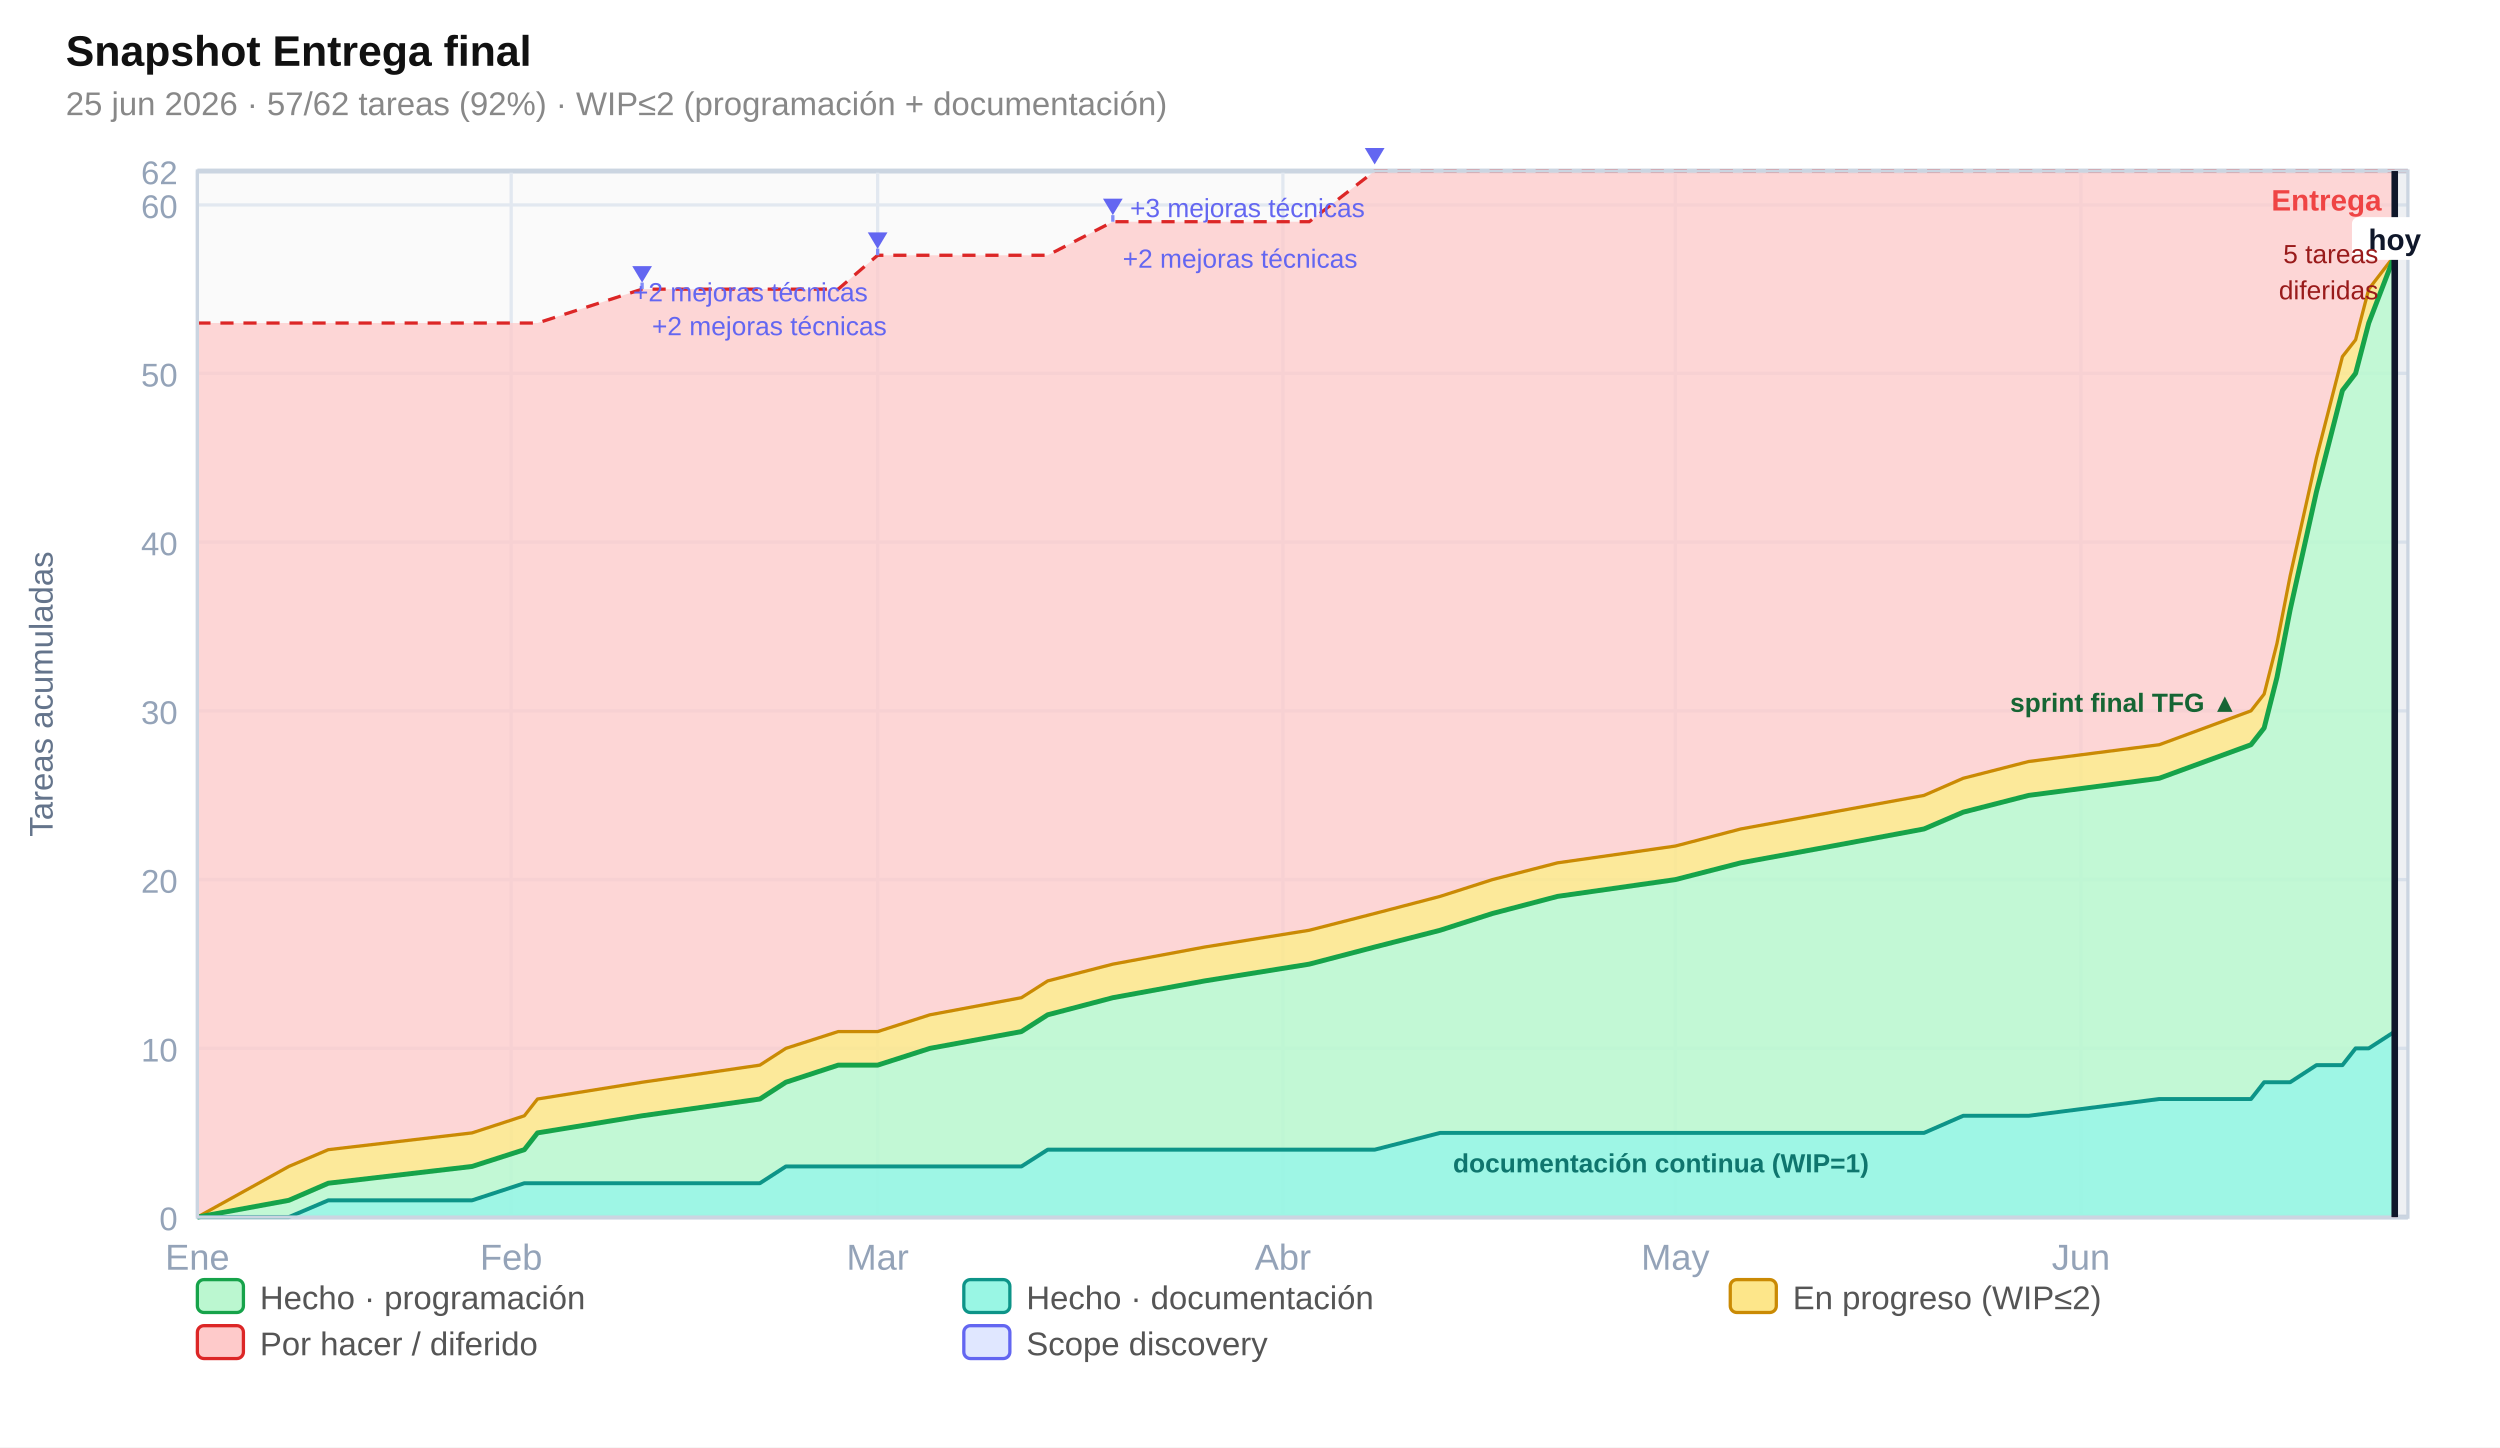
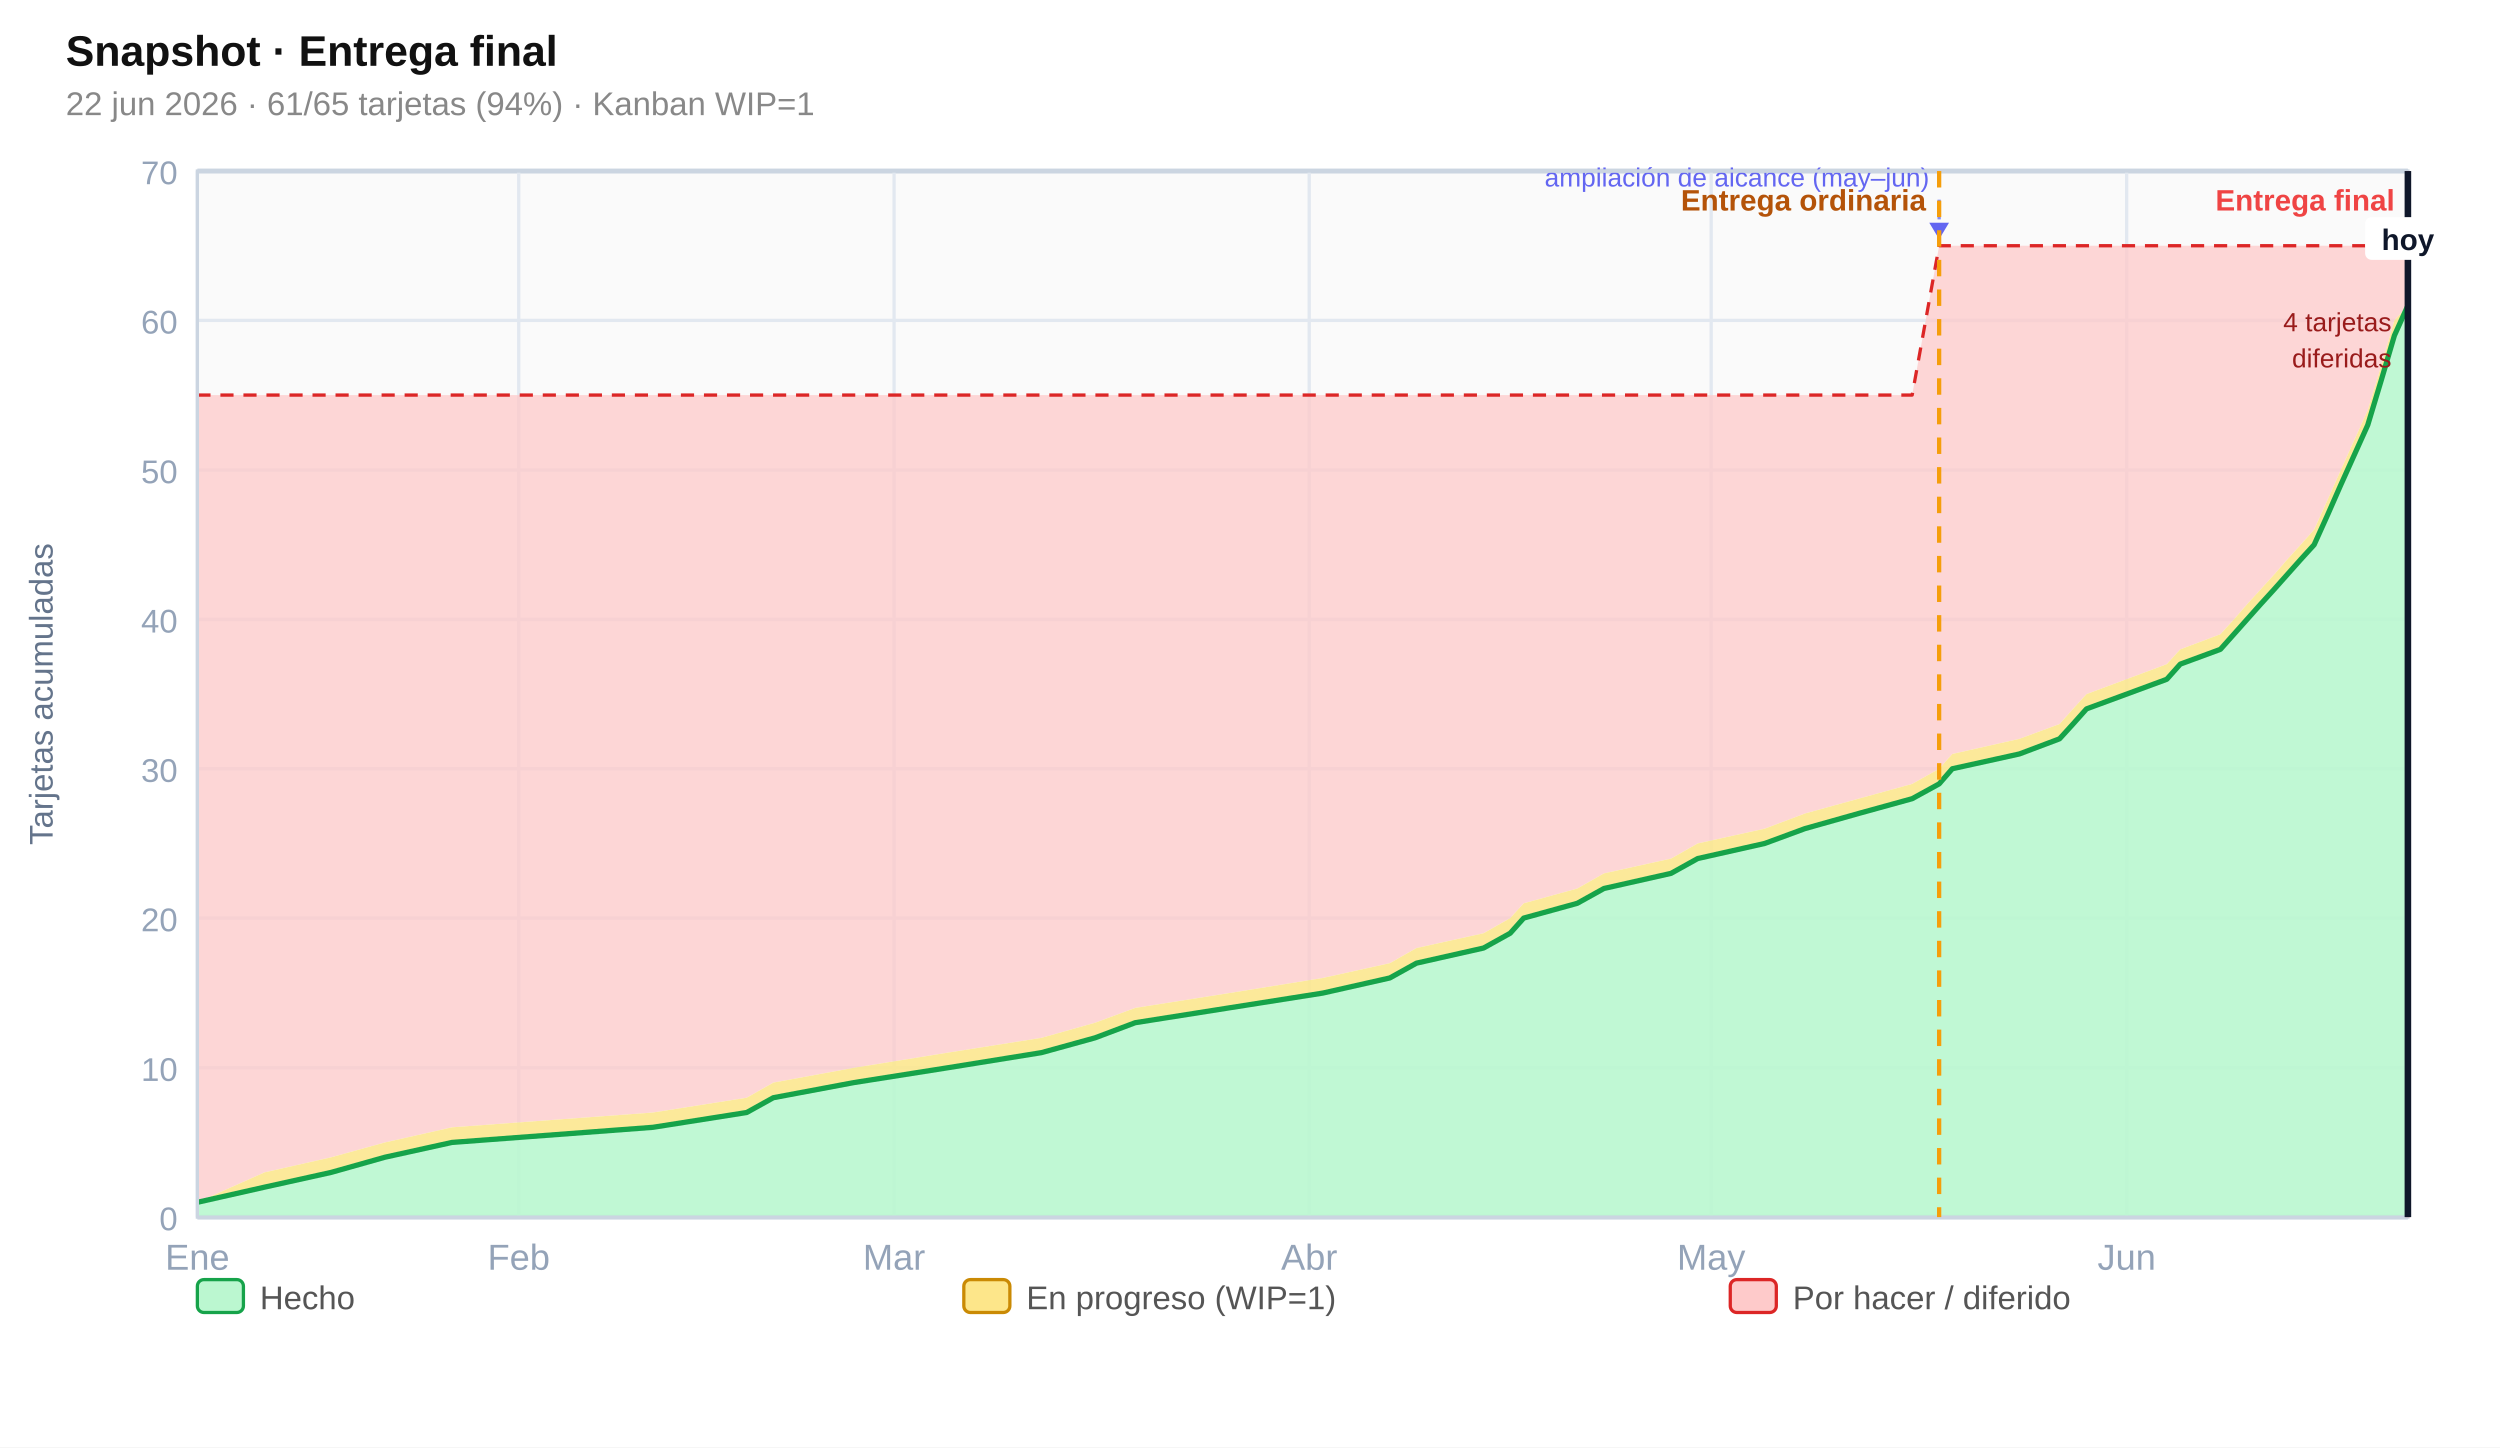
<svg xmlns="http://www.w3.org/2000/svg" viewBox="0 0 760 440" width="760" height="440">
  <defs>
    <style>text{font-family:-apple-system,BlinkMacSystemFont,"Segoe UI",Arial,sans-serif;}</style>
  </defs>
  <rect width="760" height="440" fill="#ffffff" />
  <rect x="60" y="52" width="672" height="318" fill="#FAFAFA" />
-   <text x="20" y="20" font-size="13" font-weight="700" fill="#111111">Snapshot Entrega final</text>
-   <text x="20" y="35" font-size="10" fill="#888888">25 jun 2026  ·  57/62 tareas (92%)  ·  WIP≤2 (programación + documentación)</text>
+   <text x="20" y="20" font-size="13" font-weight="700" fill="#111111">Snapshot · Entrega final</text>
+   <text x="20" y="35" font-size="10" fill="#888888">22 jun 2026  ·  61/65 tarjetas (94%)  ·  Kanban WIP=1</text>
  <line x1="60" y1="370.0" x2="732" y2="370.0" stroke="#CBD5E1" stroke-width="1.5" />
  <text x="54" y="374.0" font-size="10" text-anchor="end" fill="#94A3B8">0</text>
-   <line x1="60" y1="318.7" x2="732" y2="318.7" stroke="#E2E8F0" stroke-width="1" />
-   <text x="54" y="322.7" font-size="10" text-anchor="end" fill="#94A3B8">10</text>
-   <line x1="60" y1="267.4" x2="732" y2="267.4" stroke="#E2E8F0" stroke-width="1" />
-   <text x="54" y="271.4" font-size="10" text-anchor="end" fill="#94A3B8">20</text>
-   <line x1="60" y1="216.1" x2="732" y2="216.1" stroke="#E2E8F0" stroke-width="1" />
-   <text x="54" y="220.1" font-size="10" text-anchor="end" fill="#94A3B8">30</text>
-   <line x1="60" y1="164.8" x2="732" y2="164.8" stroke="#E2E8F0" stroke-width="1" />
-   <text x="54" y="168.8" font-size="10" text-anchor="end" fill="#94A3B8">40</text>
-   <line x1="60" y1="113.5" x2="732" y2="113.5" stroke="#E2E8F0" stroke-width="1" />
-   <text x="54" y="117.5" font-size="10" text-anchor="end" fill="#94A3B8">50</text>
-   <line x1="60" y1="62.3" x2="732" y2="62.3" stroke="#E2E8F0" stroke-width="1" />
-   <text x="54" y="66.3" font-size="10" text-anchor="end" fill="#94A3B8">60</text>
+   <line x1="60" y1="324.6" x2="732" y2="324.6" stroke="#E2E8F0" stroke-width="1" />
+   <text x="54" y="328.6" font-size="10" text-anchor="end" fill="#94A3B8">10</text>
+   <line x1="60" y1="279.1" x2="732" y2="279.1" stroke="#E2E8F0" stroke-width="1" />
+   <text x="54" y="283.1" font-size="10" text-anchor="end" fill="#94A3B8">20</text>
+   <line x1="60" y1="233.7" x2="732" y2="233.7" stroke="#E2E8F0" stroke-width="1" />
+   <text x="54" y="237.7" font-size="10" text-anchor="end" fill="#94A3B8">30</text>
+   <line x1="60" y1="188.3" x2="732" y2="188.3" stroke="#E2E8F0" stroke-width="1" />
+   <text x="54" y="192.3" font-size="10" text-anchor="end" fill="#94A3B8">40</text>
+   <line x1="60" y1="142.9" x2="732" y2="142.9" stroke="#E2E8F0" stroke-width="1" />
+   <text x="54" y="146.9" font-size="10" text-anchor="end" fill="#94A3B8">50</text>
+   <line x1="60" y1="97.4" x2="732" y2="97.4" stroke="#E2E8F0" stroke-width="1" />
+   <text x="54" y="101.4" font-size="10" text-anchor="end" fill="#94A3B8">60</text>
  <line x1="60" y1="52.0" x2="732" y2="52.0" stroke="#CBD5E1" stroke-width="1.5" />
-   <text x="54" y="56.0" font-size="10" text-anchor="end" fill="#94A3B8">62</text>
-   <text x="16.0" y="211.0" font-size="10" fill="#64748B" text-anchor="middle" transform="rotate(-90,16.0,211.0)">Tareas acumuladas</text>
+   <text x="54" y="56.0" font-size="10" text-anchor="end" fill="#94A3B8">70</text>
+   <text x="16.0" y="211.0" font-size="10" fill="#64748B" text-anchor="middle" transform="rotate(-90,16.0,211.0)">Tarjetas acumuladas</text>
  <line x1="60.0" y1="52" x2="60.0" y2="370" stroke="#E2E8F0" stroke-width="1" />
  <text x="60.0" y="386" font-size="11" text-anchor="middle" fill="#94A3B8">Ene</text>
-   <line x1="155.4" y1="52" x2="155.4" y2="370" stroke="#E2E8F0" stroke-width="1" />
-   <text x="155.4" y="386" font-size="11" text-anchor="middle" fill="#94A3B8">Feb</text>
-   <line x1="266.8" y1="52" x2="266.8" y2="370" stroke="#E2E8F0" stroke-width="1" />
-   <text x="266.8" y="386" font-size="11" text-anchor="middle" fill="#94A3B8">Mar</text>
-   <line x1="390.0" y1="52" x2="390.0" y2="370" stroke="#E2E8F0" stroke-width="1" />
-   <text x="390.0" y="386" font-size="11" text-anchor="middle" fill="#94A3B8">Abr</text>
-   <line x1="509.3" y1="52" x2="509.3" y2="370" stroke="#E2E8F0" stroke-width="1" />
-   <text x="509.3" y="386" font-size="11" text-anchor="middle" fill="#94A3B8">May</text>
-   <line x1="632.6" y1="52" x2="632.6" y2="370" stroke="#E2E8F0" stroke-width="1" />
-   <text x="632.6" y="386" font-size="11" text-anchor="middle" fill="#94A3B8">Jun</text>
-   <rect x="728.0" y="52" width="4.0" height="318" fill="#94A3B8" opacity="0.12" />
-   <line x1="728.0" y1="52.0" x2="732.0" y2="52.0" stroke="#DC2626" stroke-width="1" stroke-dasharray="4,3" opacity="0.4" />
-   <polygon points="60.0,98.2 87.8,98.2 99.8,98.2 143.5,98.2 159.4,98.2 163.4,98.2 195.2,87.9 231.0,87.9 238.9,87.9 254.8,87.9 266.8,77.6 282.7,77.6 310.5,77.6 318.5,77.6 338.3,67.4 366.2,67.4 398.0,67.4 417.9,52.0 437.8,52.0 453.7,52.0 473.5,52.0 509.3,52.0 529.2,52.0 557.0,52.0 584.9,52.0 596.8,52.0 616.7,52.0 656.4,52.0 684.3,52.0 688.3,52.0 692.2,52.0 696.2,52.0 704.2,52.0 712.1,52.0 716.1,52.0 720.1,52.0 728.0,52.0 728.0,77.6 720.1,87.9 716.1,103.3 712.1,108.4 704.2,139.2 696.2,175.1 692.2,195.6 688.3,211.0 684.3,216.1 656.4,226.4 616.7,231.5 596.8,236.6 584.9,241.8 557.0,246.9 529.2,252.0 509.3,257.2 473.5,262.3 453.7,267.4 437.8,272.5 417.9,277.7 398.0,282.8 366.2,287.9 338.3,293.1 318.5,298.2 310.5,303.3 282.7,308.5 266.8,313.6 254.8,313.6 238.9,318.7 231.0,323.8 195.2,329.0 163.4,334.1 159.4,339.2 143.5,344.4 99.8,349.5 87.8,354.6 60.0,370.0" fill="#FECACA" opacity="0.75" />
-   <polygon points="60.0,370.0 87.8,354.6 99.8,349.5 143.5,344.4 159.4,339.2 163.4,334.1 195.2,329.0 231.0,323.8 238.9,318.7 254.8,313.6 266.8,313.6 282.7,308.5 310.5,303.3 318.5,298.2 338.3,293.1 366.2,287.9 398.0,282.8 417.9,277.7 437.8,272.5 453.7,267.4 473.5,262.3 509.3,257.2 529.2,252.0 557.0,246.9 584.9,241.8 596.8,236.6 616.7,231.5 656.4,226.4 684.3,216.1 688.3,211.0 692.2,195.6 696.2,175.1 704.2,139.2 712.1,108.4 716.1,103.3 720.1,87.9 728.0,77.6 728.0,77.6 720.1,98.2 716.1,113.5 712.1,118.7 704.2,149.5 696.2,185.4 692.2,205.9 688.3,221.3 684.3,226.4 656.4,236.6 616.7,241.8 596.8,246.9 584.9,252.0 557.0,257.2 529.2,262.3 509.3,267.4 473.5,272.5 453.7,277.7 437.8,282.8 417.9,287.9 398.0,293.1 366.2,298.2 338.3,303.3 318.5,308.5 310.5,313.6 282.7,318.7 266.8,323.8 254.8,323.8 238.9,329.0 231.0,334.1 195.2,339.2 163.4,344.4 159.4,349.5 143.5,354.6 99.8,359.7 87.8,364.9 60.0,370.0" fill="#FDE68A" opacity="0.85" />
-   <polygon points="60.0,370.0 87.8,364.9 99.8,359.7 143.5,354.6 159.4,349.5 163.4,344.4 195.2,339.2 231.0,334.1 238.9,329.0 254.8,323.8 266.8,323.8 282.7,318.7 310.5,313.6 318.5,308.5 338.3,303.3 366.2,298.2 398.0,293.1 417.9,287.9 437.8,282.8 453.7,277.7 473.5,272.5 509.3,267.4 529.2,262.3 557.0,257.2 584.9,252.0 596.8,246.9 616.7,241.8 656.4,236.6 684.3,226.4 688.3,221.3 692.2,205.9 696.2,185.4 704.2,149.5 712.1,118.7 716.1,113.5 720.1,98.2 728.0,77.6 728.0,313.6 720.1,318.7 716.1,318.7 712.1,323.8 704.2,323.8 696.2,329.0 692.2,329.0 688.3,329.0 684.3,334.1 656.4,334.1 616.7,339.2 596.8,339.2 584.9,344.4 557.0,344.4 529.2,344.4 509.3,344.4 473.5,344.4 453.7,344.4 437.8,344.4 417.9,349.5 398.0,349.5 366.2,349.5 338.3,349.5 318.5,349.5 310.5,354.6 282.7,354.6 266.8,354.6 254.8,354.6 238.9,354.6 231.0,359.7 195.2,359.7 163.4,359.7 159.4,359.7 143.5,364.9 99.8,364.9 87.8,370.0 60.0,370.0" fill="#BBF7D0" opacity="0.90" />
-   <polygon points="60.0,370.0 87.8,370.0 99.8,364.9 143.5,364.9 159.4,359.7 163.4,359.7 195.2,359.7 231.0,359.7 238.9,354.6 254.8,354.6 266.8,354.6 282.7,354.6 310.5,354.6 318.5,349.5 338.3,349.5 366.2,349.5 398.0,349.5 417.9,349.5 437.8,344.4 453.7,344.4 473.5,344.4 509.3,344.4 529.2,344.4 557.0,344.4 584.9,344.4 596.8,339.2 616.7,339.2 656.4,334.1 684.3,334.1 688.3,329.0 692.2,329.0 696.2,329.0 704.2,323.8 712.1,323.8 716.1,318.7 720.1,318.7 728.0,313.6 728.0,370.0 720.1,370.0 716.1,370.0 712.1,370.0 704.2,370.0 696.2,370.0 692.2,370.0 688.3,370.0 684.3,370.0 656.4,370.0 616.7,370.0 596.8,370.0 584.9,370.0 557.0,370.0 529.2,370.0 509.3,370.0 473.5,370.0 453.7,370.0 437.8,370.0 417.9,370.0 398.0,370.0 366.2,370.0 338.3,370.0 318.5,370.0 310.5,370.0 282.7,370.0 266.8,370.0 254.8,370.0 238.9,370.0 231.0,370.0 195.2,370.0 163.4,370.0 159.4,370.0 143.5,370.0 99.8,370.0 87.8,370.0 60.0,370.0" fill="#99F6E4" opacity="0.95" />
-   <polyline points="60.0,98.2 87.8,98.2 99.8,98.2 143.5,98.2 159.4,98.2 163.4,98.2 195.2,87.9 231.0,87.9 238.9,87.9 254.8,87.9 266.8,77.6 282.7,77.6 310.5,77.6 318.5,77.6 338.3,67.4 366.2,67.4 398.0,67.4 417.9,52.0 437.8,52.0 453.7,52.0 473.5,52.0 509.3,52.0 529.2,52.0 557.0,52.0 584.9,52.0 596.8,52.0 616.7,52.0 656.4,52.0 684.3,52.0 688.3,52.0 692.2,52.0 696.2,52.0 704.2,52.0 712.1,52.0 716.1,52.0 720.1,52.0 728.0,52.0" fill="none" stroke="#DC2626" stroke-width="1" stroke-linejoin="round" stroke-dasharray="4,3" />
-   <polyline points="60.0,370.0 87.8,354.6 99.8,349.5 143.5,344.4 159.4,339.2 163.4,334.1 195.2,329.0 231.0,323.8 238.9,318.7 254.8,313.6 266.8,313.6 282.7,308.5 310.5,303.3 318.5,298.2 338.3,293.1 366.2,287.9 398.0,282.8 417.9,277.7 437.8,272.5 453.7,267.4 473.5,262.3 509.3,257.2 529.2,252.0 557.0,246.9 584.9,241.8 596.8,236.6 616.7,231.5 656.4,226.4 684.3,216.1 688.3,211.0 692.2,195.6 696.2,175.1 704.2,139.2 712.1,108.4 716.1,103.3 720.1,87.9 728.0,77.6" fill="none" stroke="#CA8A04" stroke-width="1" stroke-linejoin="round" />
-   <polyline points="60.0,370.0 87.8,364.9 99.8,359.7 143.5,354.6 159.4,349.5 163.4,344.4 195.2,339.2 231.0,334.1 238.9,329.0 254.8,323.8 266.8,323.8 282.7,318.7 310.5,313.6 318.5,308.5 338.3,303.3 366.2,298.2 398.0,293.1 417.9,287.9 437.8,282.8 453.7,277.7 473.5,272.5 509.3,267.4 529.2,262.3 557.0,257.2 584.9,252.0 596.8,246.9 616.7,241.8 656.4,236.6 684.3,226.4 688.3,221.3 692.2,205.9 696.2,185.4 704.2,149.5 712.1,118.7 716.1,113.5 720.1,98.2 728.0,77.6" fill="none" stroke="#16A34A" stroke-width="1.5" stroke-linejoin="round" />
-   <polyline points="60.0,370.0 87.8,370.0 99.8,364.9 143.5,364.9 159.4,359.7 163.4,359.7 195.2,359.7 231.0,359.7 238.9,354.6 254.8,354.6 266.8,354.6 282.7,354.6 310.5,354.6 318.5,349.5 338.3,349.5 366.2,349.5 398.0,349.5 417.9,349.5 437.8,344.4 453.7,344.4 473.5,344.4 509.3,344.4 529.2,344.4 557.0,344.4 584.9,344.4 596.8,339.2 616.7,339.2 656.4,334.1 684.3,334.1 688.3,329.0 692.2,329.0 696.2,329.0 704.2,323.8 712.1,323.8 716.1,318.7 720.1,318.7 728.0,313.6" fill="none" stroke="#0D9488" stroke-width="1.2" stroke-linejoin="round" />
-   <line x1="195.2" y1="87.9" x2="195.2" y2="81.9" stroke="#818CF8" stroke-width="1" stroke-dasharray="2,2" />
-   <text x="198.2" y="101.9" font-size="8" text-anchor="start" fill="#6366F1">+2 mejoras técnicas</text>
-   <polygon points="195.2,85.903 192.2,80.903 198.2,80.903" fill="#6366F1" />
-   <line x1="266.8" y1="77.6" x2="266.8" y2="71.6" stroke="#818CF8" stroke-width="1" stroke-dasharray="2,2" />
-   <text x="263.8" y="91.6" font-size="8" text-anchor="end" fill="#6366F1">+2 mejoras técnicas</text>
-   <polygon points="266.8,75.645 263.8,70.645 269.8,70.645" fill="#6366F1" />
-   <line x1="338.3" y1="67.4" x2="338.3" y2="61.4" stroke="#818CF8" stroke-width="1" stroke-dasharray="2,2" />
-   <text x="341.3" y="81.4" font-size="8" text-anchor="start" fill="#6366F1">+2 mejoras técnicas</text>
-   <polygon points="338.3,65.387 335.3,60.387 341.3,60.387" fill="#6366F1" />
-   <line x1="417.9" y1="52.0" x2="417.9" y2="52.0" stroke="#818CF8" stroke-width="1" stroke-dasharray="2,2" />
-   <text x="414.9" y="66.0" font-size="8" text-anchor="end" fill="#6366F1">+3 mejoras técnicas</text>
-   <polygon points="417.9,50.0 414.9,45.0 420.9,45.0" fill="#6366F1" />
-   <text x="441.7" y="356.4" font-size="8" fill="#0F766E" font-weight="600">documentación continua (WIP=1)</text>
+   <line x1="157.7" y1="52" x2="157.7" y2="370" stroke="#E2E8F0" stroke-width="1" />
+   <text x="157.7" y="386" font-size="11" text-anchor="middle" fill="#94A3B8">Feb</text>
+   <line x1="271.8" y1="52" x2="271.8" y2="370" stroke="#E2E8F0" stroke-width="1" />
+   <text x="271.8" y="386" font-size="11" text-anchor="middle" fill="#94A3B8">Mar</text>
+   <line x1="398.0" y1="52" x2="398.0" y2="370" stroke="#E2E8F0" stroke-width="1" />
+   <text x="398.0" y="386" font-size="11" text-anchor="middle" fill="#94A3B8">Abr</text>
+   <line x1="520.2" y1="52" x2="520.2" y2="370" stroke="#E2E8F0" stroke-width="1" />
+   <text x="520.2" y="386" font-size="11" text-anchor="middle" fill="#94A3B8">May</text>
+   <line x1="646.5" y1="52" x2="646.5" y2="370" stroke="#E2E8F0" stroke-width="1" />
+   <text x="646.5" y="386" font-size="11" text-anchor="middle" fill="#94A3B8">Jun</text>
+   <polygon points="60.0,120.1 80.4,120.1 100.7,120.1 117.0,120.1 137.4,120.1 198.5,120.1 227.0,120.1 235.1,120.1 259.6,120.1 288.1,120.1 316.6,120.1 332.9,120.1 345.1,120.1 373.6,120.1 402.1,120.1 422.5,120.1 430.6,120.1 451.0,120.1 459.1,120.1 463.2,120.1 479.5,120.1 487.6,120.1 508.0,120.1 516.1,120.1 536.5,120.1 548.7,120.1 565.0,120.1 581.3,120.1 589.5,74.7 593.5,74.7 613.9,74.7 626.1,74.7 630.2,74.7 634.3,74.7 658.7,74.7 662.8,74.7 675.0,74.7 679.1,74.7 683.1,74.7 687.2,74.7 691.3,74.7 695.3,74.7 699.4,74.7 703.5,74.7 707.6,74.7 711.6,74.7 715.7,74.7 719.8,74.7 723.9,74.7 727.9,74.7 732.0,74.7 732.0,92.9 727.9,97.4 723.9,111.1 719.8,124.7 715.7,133.8 711.6,142.9 707.6,151.9 703.5,161.0 699.4,165.6 695.3,170.1 691.3,174.7 687.2,179.2 683.1,183.7 679.1,188.3 675.0,192.8 662.8,197.4 658.7,201.9 634.3,211.0 630.2,215.5 626.1,220.1 613.9,224.6 593.5,229.2 589.5,233.7 581.3,238.3 565.0,242.8 548.7,247.3 536.5,251.9 516.1,256.4 508.0,261.0 487.6,265.5 479.5,270.1 463.2,274.6 459.1,279.1 451.0,283.7 430.6,288.2 422.5,292.8 402.1,297.3 373.6,301.9 345.1,306.4 332.9,310.9 316.6,315.5 288.1,320.0 259.6,324.6 235.1,329.1 227.0,333.7 198.5,338.2 137.4,342.7 117.0,347.3 100.7,351.8 80.4,356.4 60.0,365.5" fill="#FECACA" opacity="0.75" />
+   <polygon points="60.0,365.5 80.4,356.4 100.7,351.8 117.0,347.3 137.4,342.7 198.5,338.2 227.0,333.7 235.1,329.1 259.6,324.6 288.1,320.0 316.6,315.5 332.9,310.9 345.1,306.4 373.6,301.9 402.1,297.3 422.5,292.8 430.6,288.2 451.0,283.7 459.1,279.1 463.2,274.6 479.5,270.1 487.6,265.5 508.0,261.0 516.1,256.4 536.5,251.9 548.7,247.3 565.0,242.8 581.3,238.3 589.5,233.7 593.5,229.2 613.9,224.6 626.1,220.1 630.2,215.5 634.3,211.0 658.7,201.9 662.8,197.4 675.0,192.8 679.1,188.3 683.1,183.7 687.2,179.2 691.3,174.7 695.3,170.1 699.4,165.6 703.5,161.0 707.6,151.9 711.6,142.9 715.7,133.8 719.8,124.7 723.9,111.1 727.9,97.4 732.0,92.9 732.0,92.9 727.9,102.0 723.9,115.6 719.8,129.2 715.7,138.3 711.6,147.4 707.6,156.5 703.5,165.6 699.4,170.1 695.3,174.7 691.3,179.2 687.2,183.7 683.1,188.3 679.1,192.8 675.0,197.4 662.8,201.9 658.7,206.5 634.3,215.5 630.2,220.1 626.1,224.6 613.9,229.2 593.5,233.7 589.5,238.3 581.3,242.8 565.0,247.3 548.7,251.9 536.5,256.4 516.1,261.0 508.0,265.5 487.6,270.1 479.5,274.6 463.2,279.1 459.1,283.7 451.0,288.2 430.6,292.8 422.5,297.3 402.1,301.9 373.6,306.4 345.1,310.9 332.9,315.5 316.6,320.0 288.1,324.6 259.6,329.1 235.1,333.7 227.0,338.2 198.5,342.7 137.4,347.3 117.0,351.8 100.7,356.4 80.4,360.9 60.0,365.5" fill="#FDE68A" opacity="0.85" />
+   <polygon points="60.0,365.5 80.4,360.9 100.7,356.4 117.0,351.8 137.4,347.3 198.5,342.7 227.0,338.2 235.1,333.7 259.6,329.1 288.1,324.6 316.6,320.0 332.9,315.5 345.1,310.9 373.6,306.4 402.1,301.9 422.5,297.3 430.6,292.8 451.0,288.2 459.1,283.7 463.2,279.1 479.5,274.6 487.6,270.1 508.0,265.5 516.1,261.0 536.5,256.4 548.7,251.9 565.0,247.3 581.3,242.8 589.5,238.3 593.5,233.7 613.9,229.2 626.1,224.6 630.2,220.1 634.3,215.5 658.7,206.5 662.8,201.9 675.0,197.4 679.1,192.8 683.1,188.3 687.2,183.7 691.3,179.2 695.3,174.7 699.4,170.1 703.5,165.6 707.6,156.5 711.6,147.4 715.7,138.3 719.8,129.2 723.9,115.6 727.9,102.0 732.0,92.9 732.0,370.0 727.9,370.0 723.9,370.0 719.8,370.0 715.7,370.0 711.6,370.0 707.6,370.0 703.5,370.0 699.4,370.0 695.3,370.0 691.3,370.0 687.2,370.0 683.1,370.0 679.1,370.0 675.0,370.0 662.8,370.0 658.7,370.0 634.3,370.0 630.2,370.0 626.1,370.0 613.9,370.0 593.5,370.0 589.5,370.0 581.3,370.0 565.0,370.0 548.7,370.0 536.5,370.0 516.1,370.0 508.0,370.0 487.6,370.0 479.5,370.0 463.2,370.0 459.1,370.0 451.0,370.0 430.6,370.0 422.5,370.0 402.1,370.0 373.6,370.0 345.1,370.0 332.9,370.0 316.6,370.0 288.1,370.0 259.6,370.0 235.1,370.0 227.0,370.0 198.5,370.0 137.4,370.0 117.0,370.0 100.7,370.0 80.4,370.0 60.0,370.0" fill="#BBF7D0" opacity="0.92" />
+   <polyline points="60.0,120.1 80.4,120.1 100.7,120.1 117.0,120.1 137.4,120.1 198.5,120.1 227.0,120.1 235.1,120.1 259.6,120.1 288.1,120.1 316.6,120.1 332.9,120.1 345.1,120.1 373.6,120.1 402.1,120.1 422.5,120.1 430.6,120.1 451.0,120.1 459.1,120.1 463.2,120.1 479.5,120.1 487.6,120.1 508.0,120.1 516.1,120.1 536.5,120.1 548.7,120.1 565.0,120.1 581.3,120.1 589.5,74.7 593.5,74.7 613.9,74.7 626.1,74.7 630.2,74.7 634.3,74.7 658.7,74.7 662.8,74.7 675.0,74.7 679.1,74.7 683.1,74.7 687.2,74.7 691.3,74.7 695.3,74.7 699.4,74.7 703.5,74.7 707.6,74.7 711.6,74.7 715.7,74.7 719.8,74.7 723.9,74.7 727.9,74.7 732.0,74.7" fill="none" stroke="#DC2626" stroke-width="1" stroke-linejoin="round" stroke-dasharray="4,3" />
+   <polyline points="60.0,365.5 80.4,360.9 100.7,356.4 117.0,351.8 137.4,347.3 198.5,342.7 227.0,338.2 235.1,333.7 259.6,329.1 288.1,324.6 316.6,320.0 332.9,315.5 345.1,310.9 373.6,306.4 402.1,301.9 422.5,297.3 430.6,292.8 451.0,288.2 459.1,283.7 463.2,279.1 479.5,274.6 487.6,270.1 508.0,265.5 516.1,261.0 536.5,256.4 548.7,251.9 565.0,247.3 581.3,242.8 589.5,238.3 593.5,233.7 613.9,229.2 626.1,224.6 630.2,220.1 634.3,215.5 658.7,206.5 662.8,201.9 675.0,197.4 679.1,192.8 683.1,188.3 687.2,183.7 691.3,179.2 695.3,174.7 699.4,170.1 703.5,165.6 707.6,156.5 711.6,147.4 715.7,138.3 719.8,129.2 723.9,115.6 727.9,102.0 732.0,92.9" fill="none" stroke="#16A34A" stroke-width="1.6" stroke-linejoin="round" />
+   <line x1="589.5" y1="74.7" x2="589.5" y2="58.7" stroke="#818CF8" stroke-width="1" stroke-dasharray="2,2" />
+   <text x="586.5" y="56.7" font-size="8" text-anchor="end" fill="#6366F1">ampliación de alcance (may–jun)</text>
+   <polygon points="589.5,72.714 586.5,67.714 592.5,67.714" fill="#6366F1" />
  <rect x="60" y="52" width="672" height="318" fill="none" stroke="#CBD5E1" stroke-width="1" />
-   <line x1="728.0" y1="52" x2="728.0" y2="370" stroke="#EF4444" stroke-width="1.5" stroke-dasharray="5,4" />
-   <text x="724.0" y="64" font-size="9" text-anchor="end" fill="#EF4444" font-weight="600">Entrega</text>
-   <line x1="728.0" y1="52" x2="728.0" y2="370" stroke="#0F172A" stroke-width="2" />
-   <rect x="715.0" y="66" width="26" height="13" fill="#ffffff" rx="2" />
-   <text x="728.0" y="76" font-size="9" text-anchor="middle" fill="#0F172A" font-weight="700">hoy</text>
-   <text x="680.3" y="216.4" font-size="8" text-anchor="end" fill="#166534" font-weight="600">sprint final TFG ▲</text>
-   <text x="723.0" y="80.0" font-size="8" text-anchor="end" fill="#991B1B">5 tareas</text>
-   <text x="723.0" y="91.0" font-size="8" text-anchor="end" fill="#991B1B">diferidas</text>
+   <line x1="589.5" y1="52" x2="589.5" y2="370" stroke="#F59E0B" stroke-width="1.3" stroke-dasharray="5,4" />
+   <text x="585.5" y="64" font-size="9" text-anchor="end" fill="#B45309" font-weight="600">Entrega ordinaria</text>
+   <line x1="732.0" y1="52" x2="732.0" y2="370" stroke="#EF4444" stroke-width="1.5" stroke-dasharray="5,4" />
+   <text x="728.0" y="64" font-size="9" text-anchor="end" fill="#EF4444" font-weight="600">Entrega final</text>
+   <line x1="732.0" y1="52" x2="732.0" y2="370" stroke="#0F172A" stroke-width="2" />
+   <rect x="719.0" y="66" width="26" height="13" fill="#ffffff" rx="2" />
+   <text x="732.0" y="76" font-size="9" text-anchor="middle" fill="#0F172A" font-weight="700">hoy</text>
+   <text x="727.0" y="100.7" font-size="8" text-anchor="end" fill="#991B1B">4 tarjetas</text>
+   <text x="727.0" y="111.7" font-size="8" text-anchor="end" fill="#991B1B">diferidas</text>
  <rect x="60" y="389" width="14" height="10" fill="#BBF7D0" stroke="#16A34A" stroke-width="1" rx="2" />
-   <text x="79" y="398" font-size="10" fill="#555555">Hecho · programación</text>
-   <rect x="293" y="389" width="14" height="10" fill="#99F6E4" stroke="#0D9488" stroke-width="1" rx="2" />
-   <text x="312" y="398" font-size="10" fill="#555555">Hecho · documentación</text>
-   <rect x="526" y="389" width="14" height="10" fill="#FDE68A" stroke="#CA8A04" stroke-width="1" rx="2" />
-   <text x="545" y="398" font-size="10" fill="#555555">En progreso (WIP≤2)</text>
-   <rect x="60" y="403" width="14" height="10" fill="#FECACA" stroke="#DC2626" stroke-width="1" rx="2" />
-   <text x="79" y="412" font-size="10" fill="#555555">Por hacer / diferido</text>
-   <rect x="293" y="403" width="14" height="10" fill="#E0E7FF" stroke="#6366F1" stroke-width="1" rx="2" />
-   <text x="312" y="412" font-size="10" fill="#555555">Scope discovery</text>
+   <text x="79" y="398" font-size="10" fill="#555555">Hecho</text>
+   <rect x="293" y="389" width="14" height="10" fill="#FDE68A" stroke="#CA8A04" stroke-width="1" rx="2" />
+   <text x="312" y="398" font-size="10" fill="#555555">En progreso (WIP=1)</text>
+   <rect x="526" y="389" width="14" height="10" fill="#FECACA" stroke="#DC2626" stroke-width="1" rx="2" />
+   <text x="545" y="398" font-size="10" fill="#555555">Por hacer / diferido</text>
</svg>
